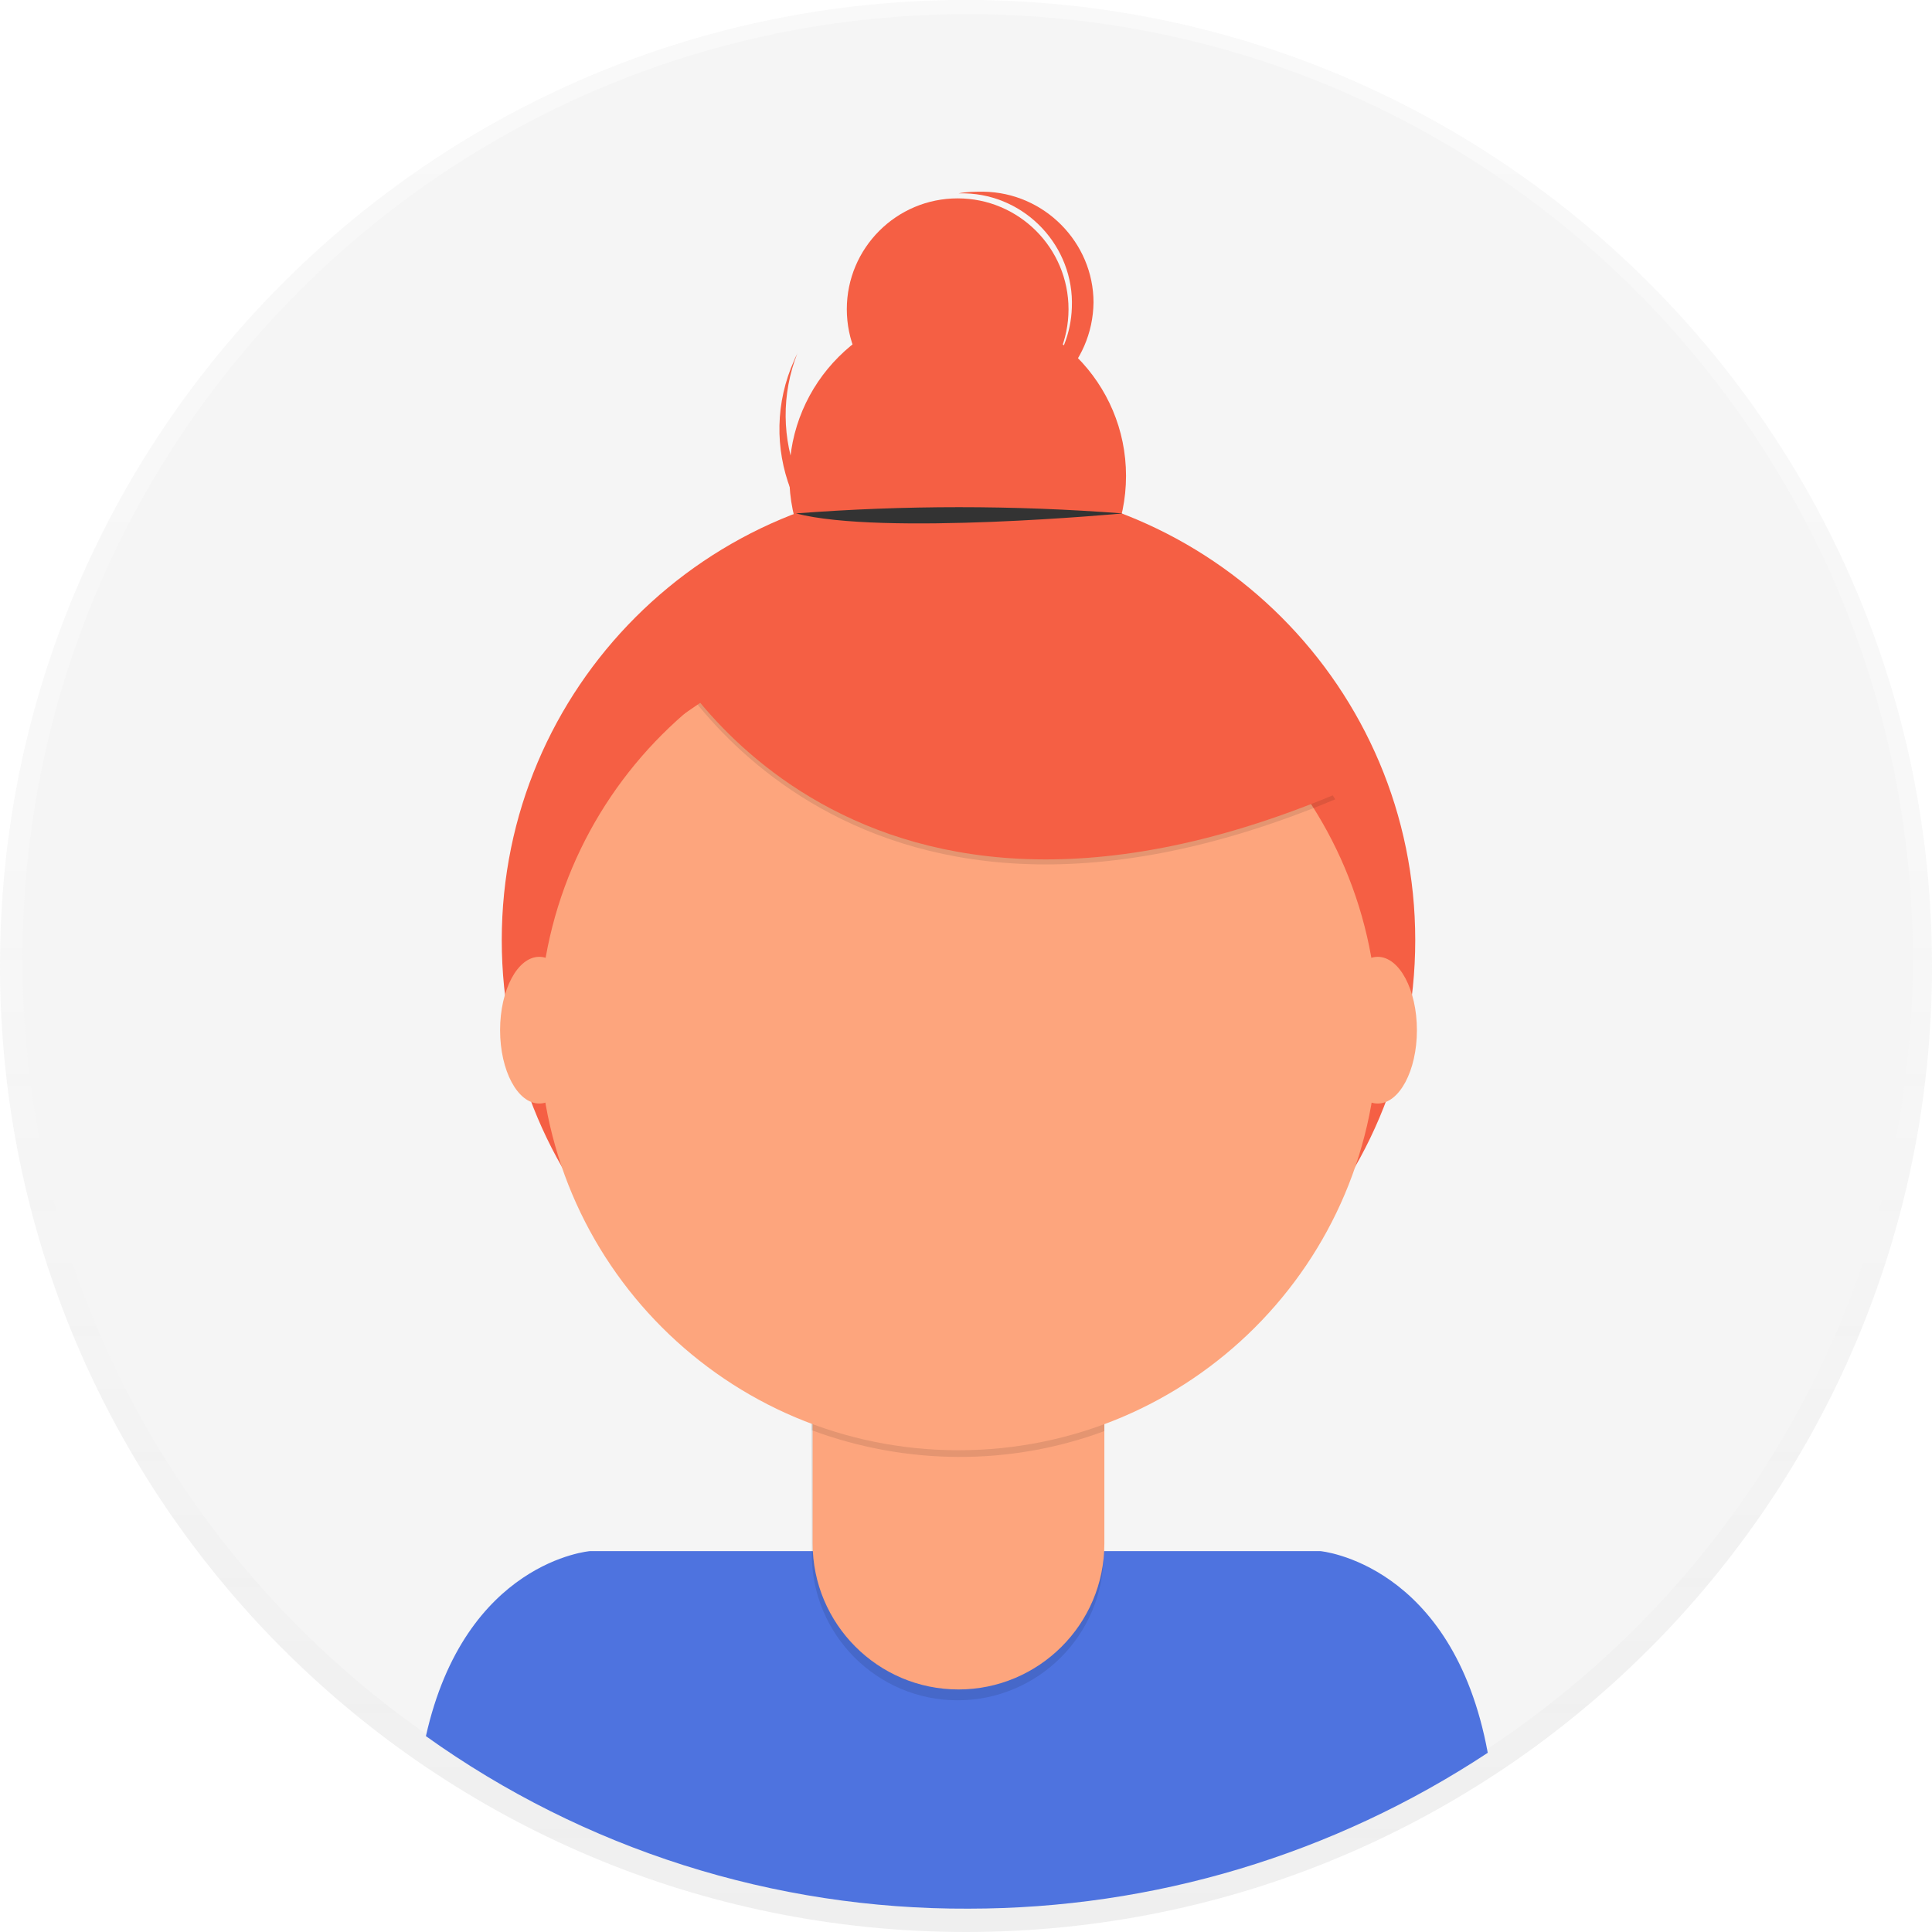
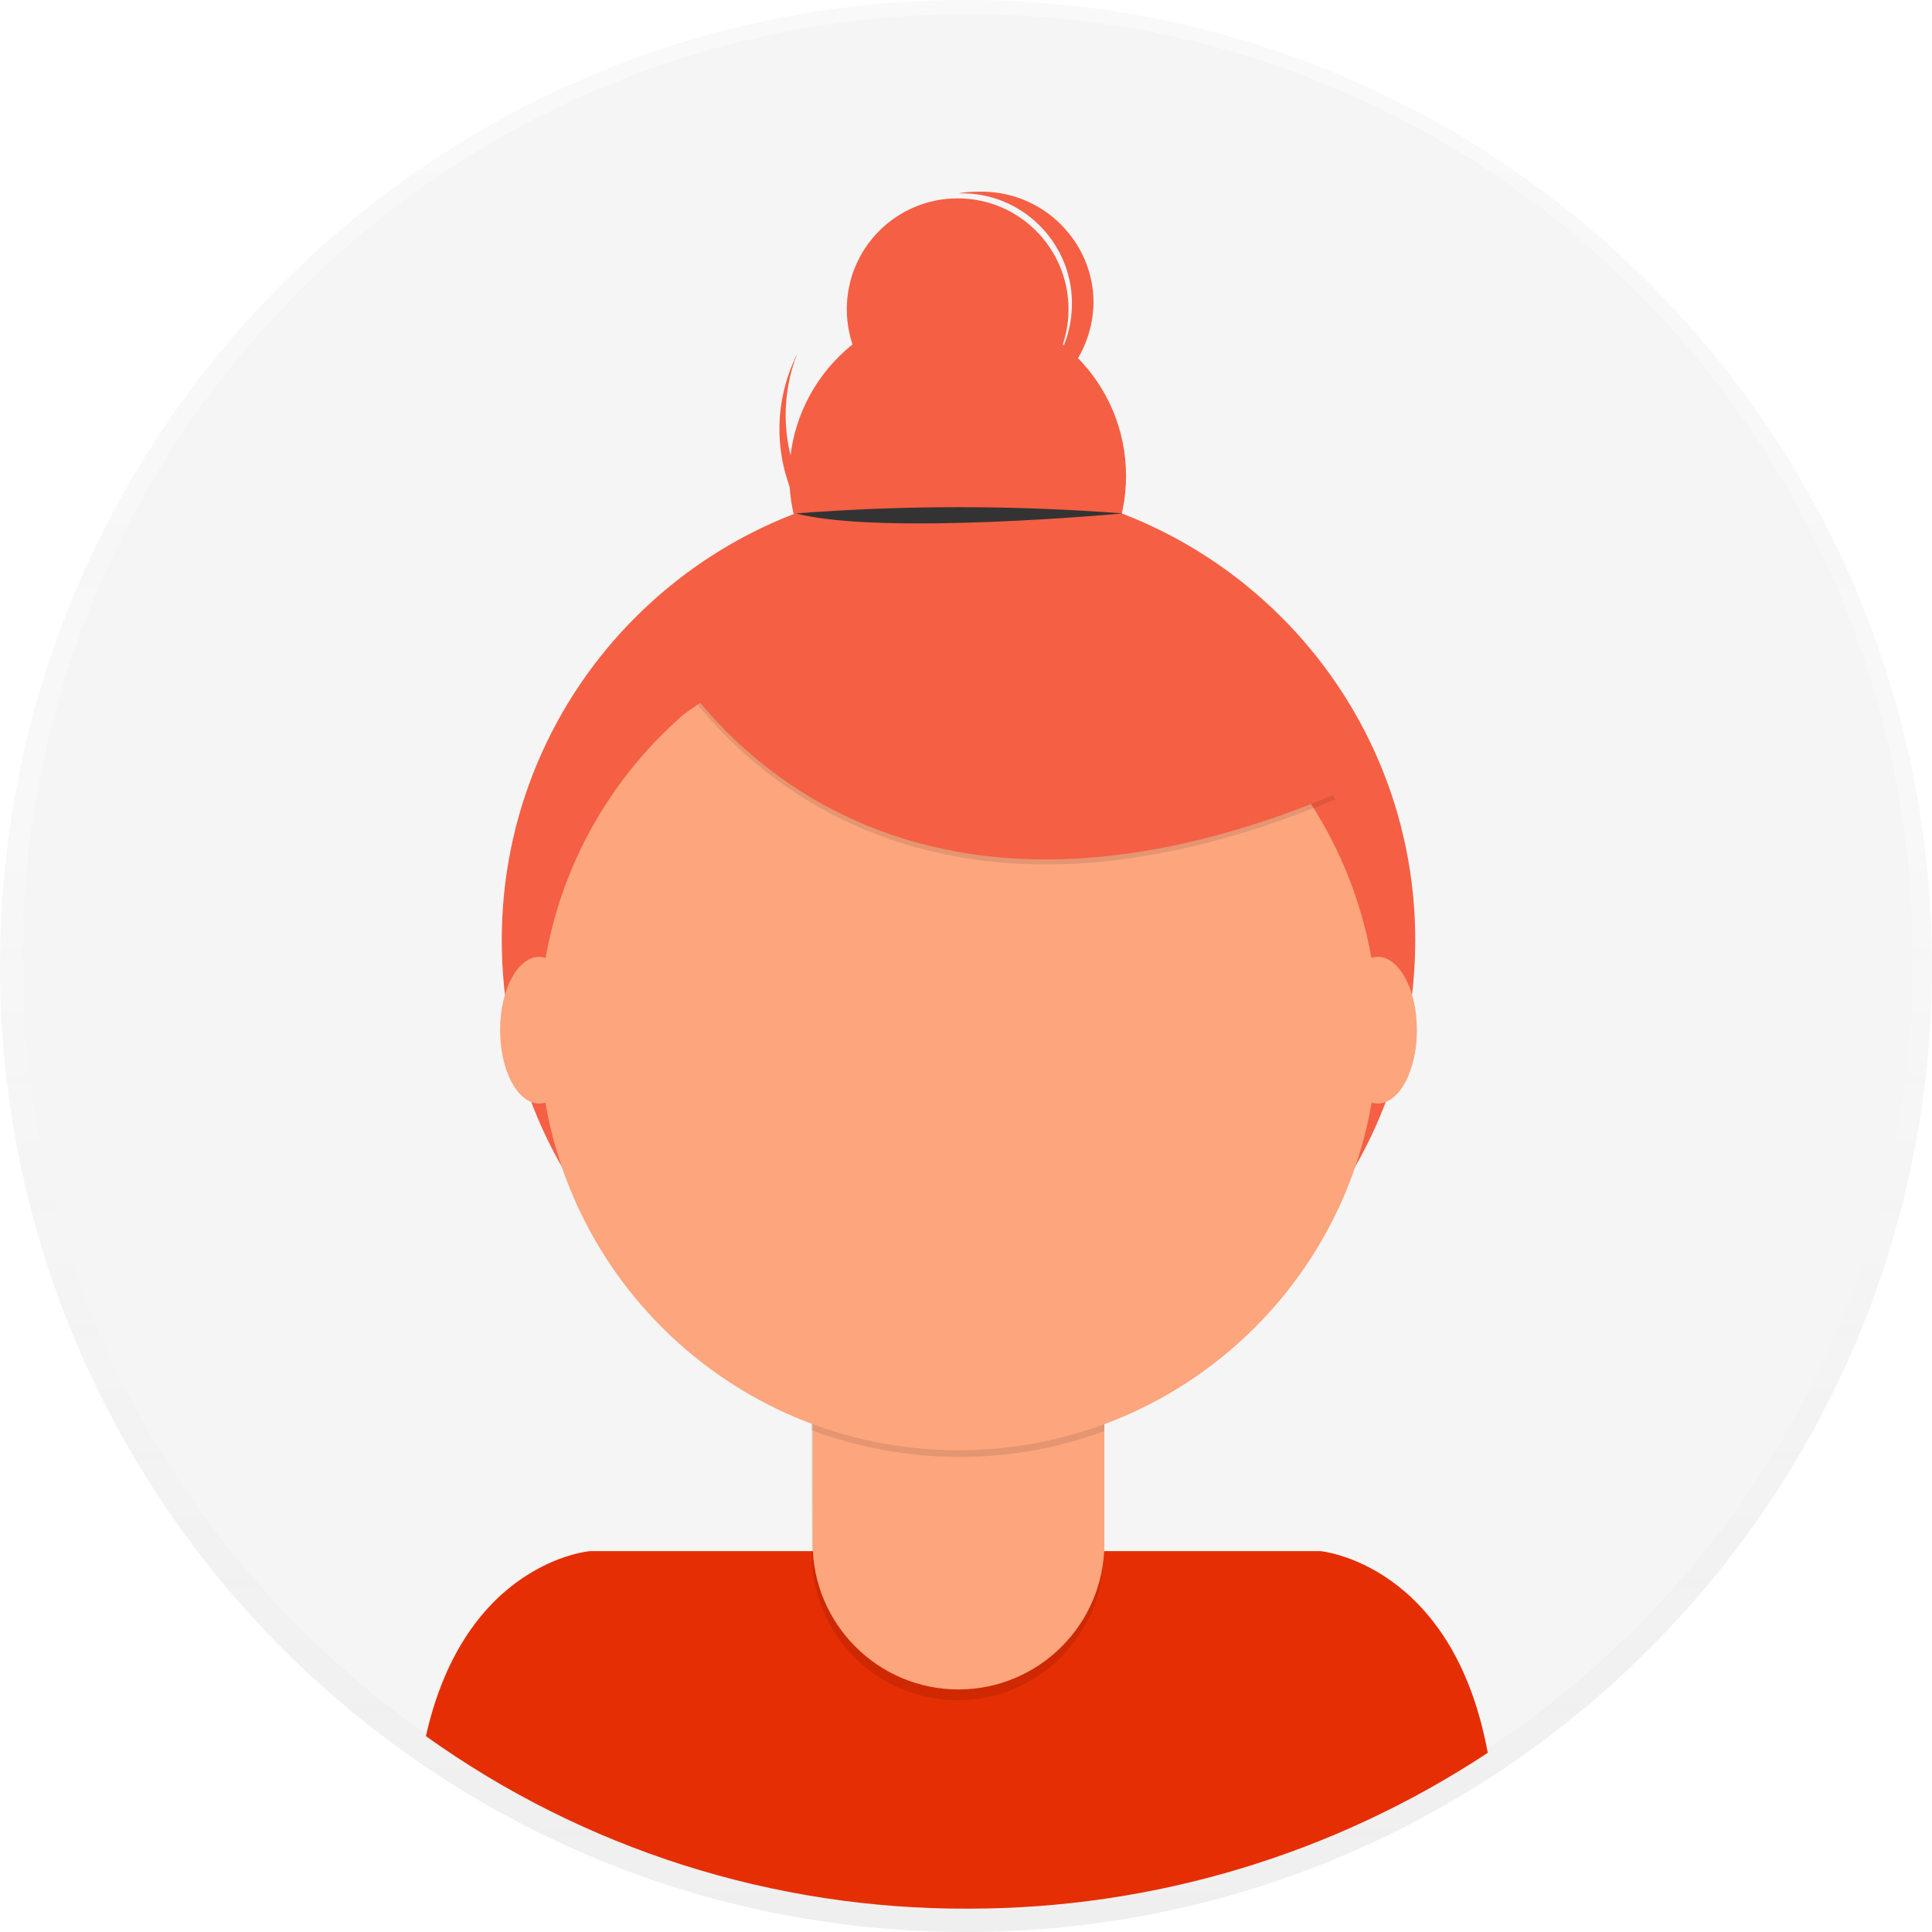
<svg xmlns="http://www.w3.org/2000/svg" version="1.1" id="_x38_8ce59e9-c4b8-4d1d-9d7a-ce0190159aa8" x="0px" y="0px" viewBox="0 0 231.8 231.8" style="enable-background:new 0 0 231.8 231.8;" xml:space="preserve">
  <style type="text/css">
	.st0{opacity:0.5;}
	.st1{fill:url(#SVGID_1_);}
	.st2{fill:#F5F5F5;}
- 	.st3{fill:#4E73DF;}
+ 	.st3{fill:#e62e04;}
	.st4{fill:#F55F44;}
	.st5{opacity:0.1;enable-background:new    ;}
	.st6{fill:#FDA57D;}
	.st7{fill:#333333;}
</style>
  <g class="st0">
    <linearGradient id="SVGID_1_" gradientUnits="userSpaceOnUse" x1="115.89" y1="9.36" x2="115.89" y2="241.14" gradientTransform="matrix(1 0 0 -1 0 241.14)">
      <stop offset="0" style="stop-color:#808080;stop-opacity:0.25" />
      <stop offset="0.54" style="stop-color:#808080;stop-opacity:0.12" />
      <stop offset="1" style="stop-color:#808080;stop-opacity:0.1" />
    </linearGradient>
    <circle class="st1" cx="115.9" cy="115.9" r="115.9" />
  </g>
  <circle class="st2" cx="116.1" cy="115.1" r="113.4" />
  <path class="st3" d="M116.2,229c22.2,0,43.8-6.5,62.3-18.7c-4.2-22.8-20.1-24.2-20.1-24.2H70.8c0,0-15,1.2-19.7,22.2  C70.1,221.9,92.9,229.1,116.2,229z" />
  <circle class="st4" cx="115" cy="112.8" r="54.8" />
  <path class="st5" d="M97.3,158.4h35.1l0,0v28.1c0,9.7-7.9,17.5-17.5,17.5l0,0l0,0c-9.7,0-17.5-7.9-17.5-17.5l0,0L97.3,158.4  L97.3,158.4z" />
  <path class="st6" d="M100.7,157.1h28.4c1.9,0,3.4,1.5,3.4,3.4l0,0v24.7c0,9.7-7.9,17.5-17.5,17.5l0,0l0,0c-9.7,0-17.5-7.9-17.5-17.5  l0,0v-24.7C97.4,158.6,98.8,157.1,100.7,157.1L100.7,157.1L100.7,157.1z" />
  <path class="st5" d="M97.4,171.6c11.3,4.2,23.8,4.3,35.1,0.1v-4.3H97.4V171.6z" />
  <circle class="st6" cx="115" cy="123.7" r="50.3" />
  <circle class="st4" cx="114.9" cy="57.1" r="20.2" />
  <circle class="st4" cx="114.9" cy="37.1" r="13.3" />
  <path class="st4" d="M106.2,68.2c-9.9-4.4-14.5-15.8-10.5-25.9c-0.1,0.3-0.3,0.6-0.4,0.9c-4.6,10.2,0,22.2,10.2,26.8  s22.2,0,26.8-10.2c0.1-0.3,0.2-0.6,0.4-0.9C127.6,68.5,116,72.6,106.2,68.2z" />
  <path class="st5" d="M79.2,77.9c0,0,21.2,43,81,18l-13.9-21.8l-24.7-8.9L79.2,77.9z" />
  <path class="st4" d="M79.2,77.3c0,0,21.2,43,81,18l-13.9-21.8l-24.7-8.9L79.2,77.3z" />
  <path class="st7" d="M95.5,61.6c13-1,26.1-1,39.2,0C134.7,61.6,105.8,64.3,95.5,61.6z" />
  <path class="st4" d="M118,23c-1,0-2,0-3,0.2h0.8c7.3,0.2,13.1,6.4,12.8,13.7c-0.2,6.2-4.7,11.5-10.8,12.6  c7.3,0.1,13.3-5.8,13.4-13.2C131.2,29.1,125.3,23.1,118,23L118,23z" />
  <ellipse class="st6" cx="64.7" cy="123.6" rx="4.7" ry="8.8" />
  <ellipse class="st6" cx="165.3" cy="123.6" rx="4.7" ry="8.8" />
  <polygon class="st4" points="76,78.6 85.8,73.5 88,81.6 82,85.7 " />
</svg>
